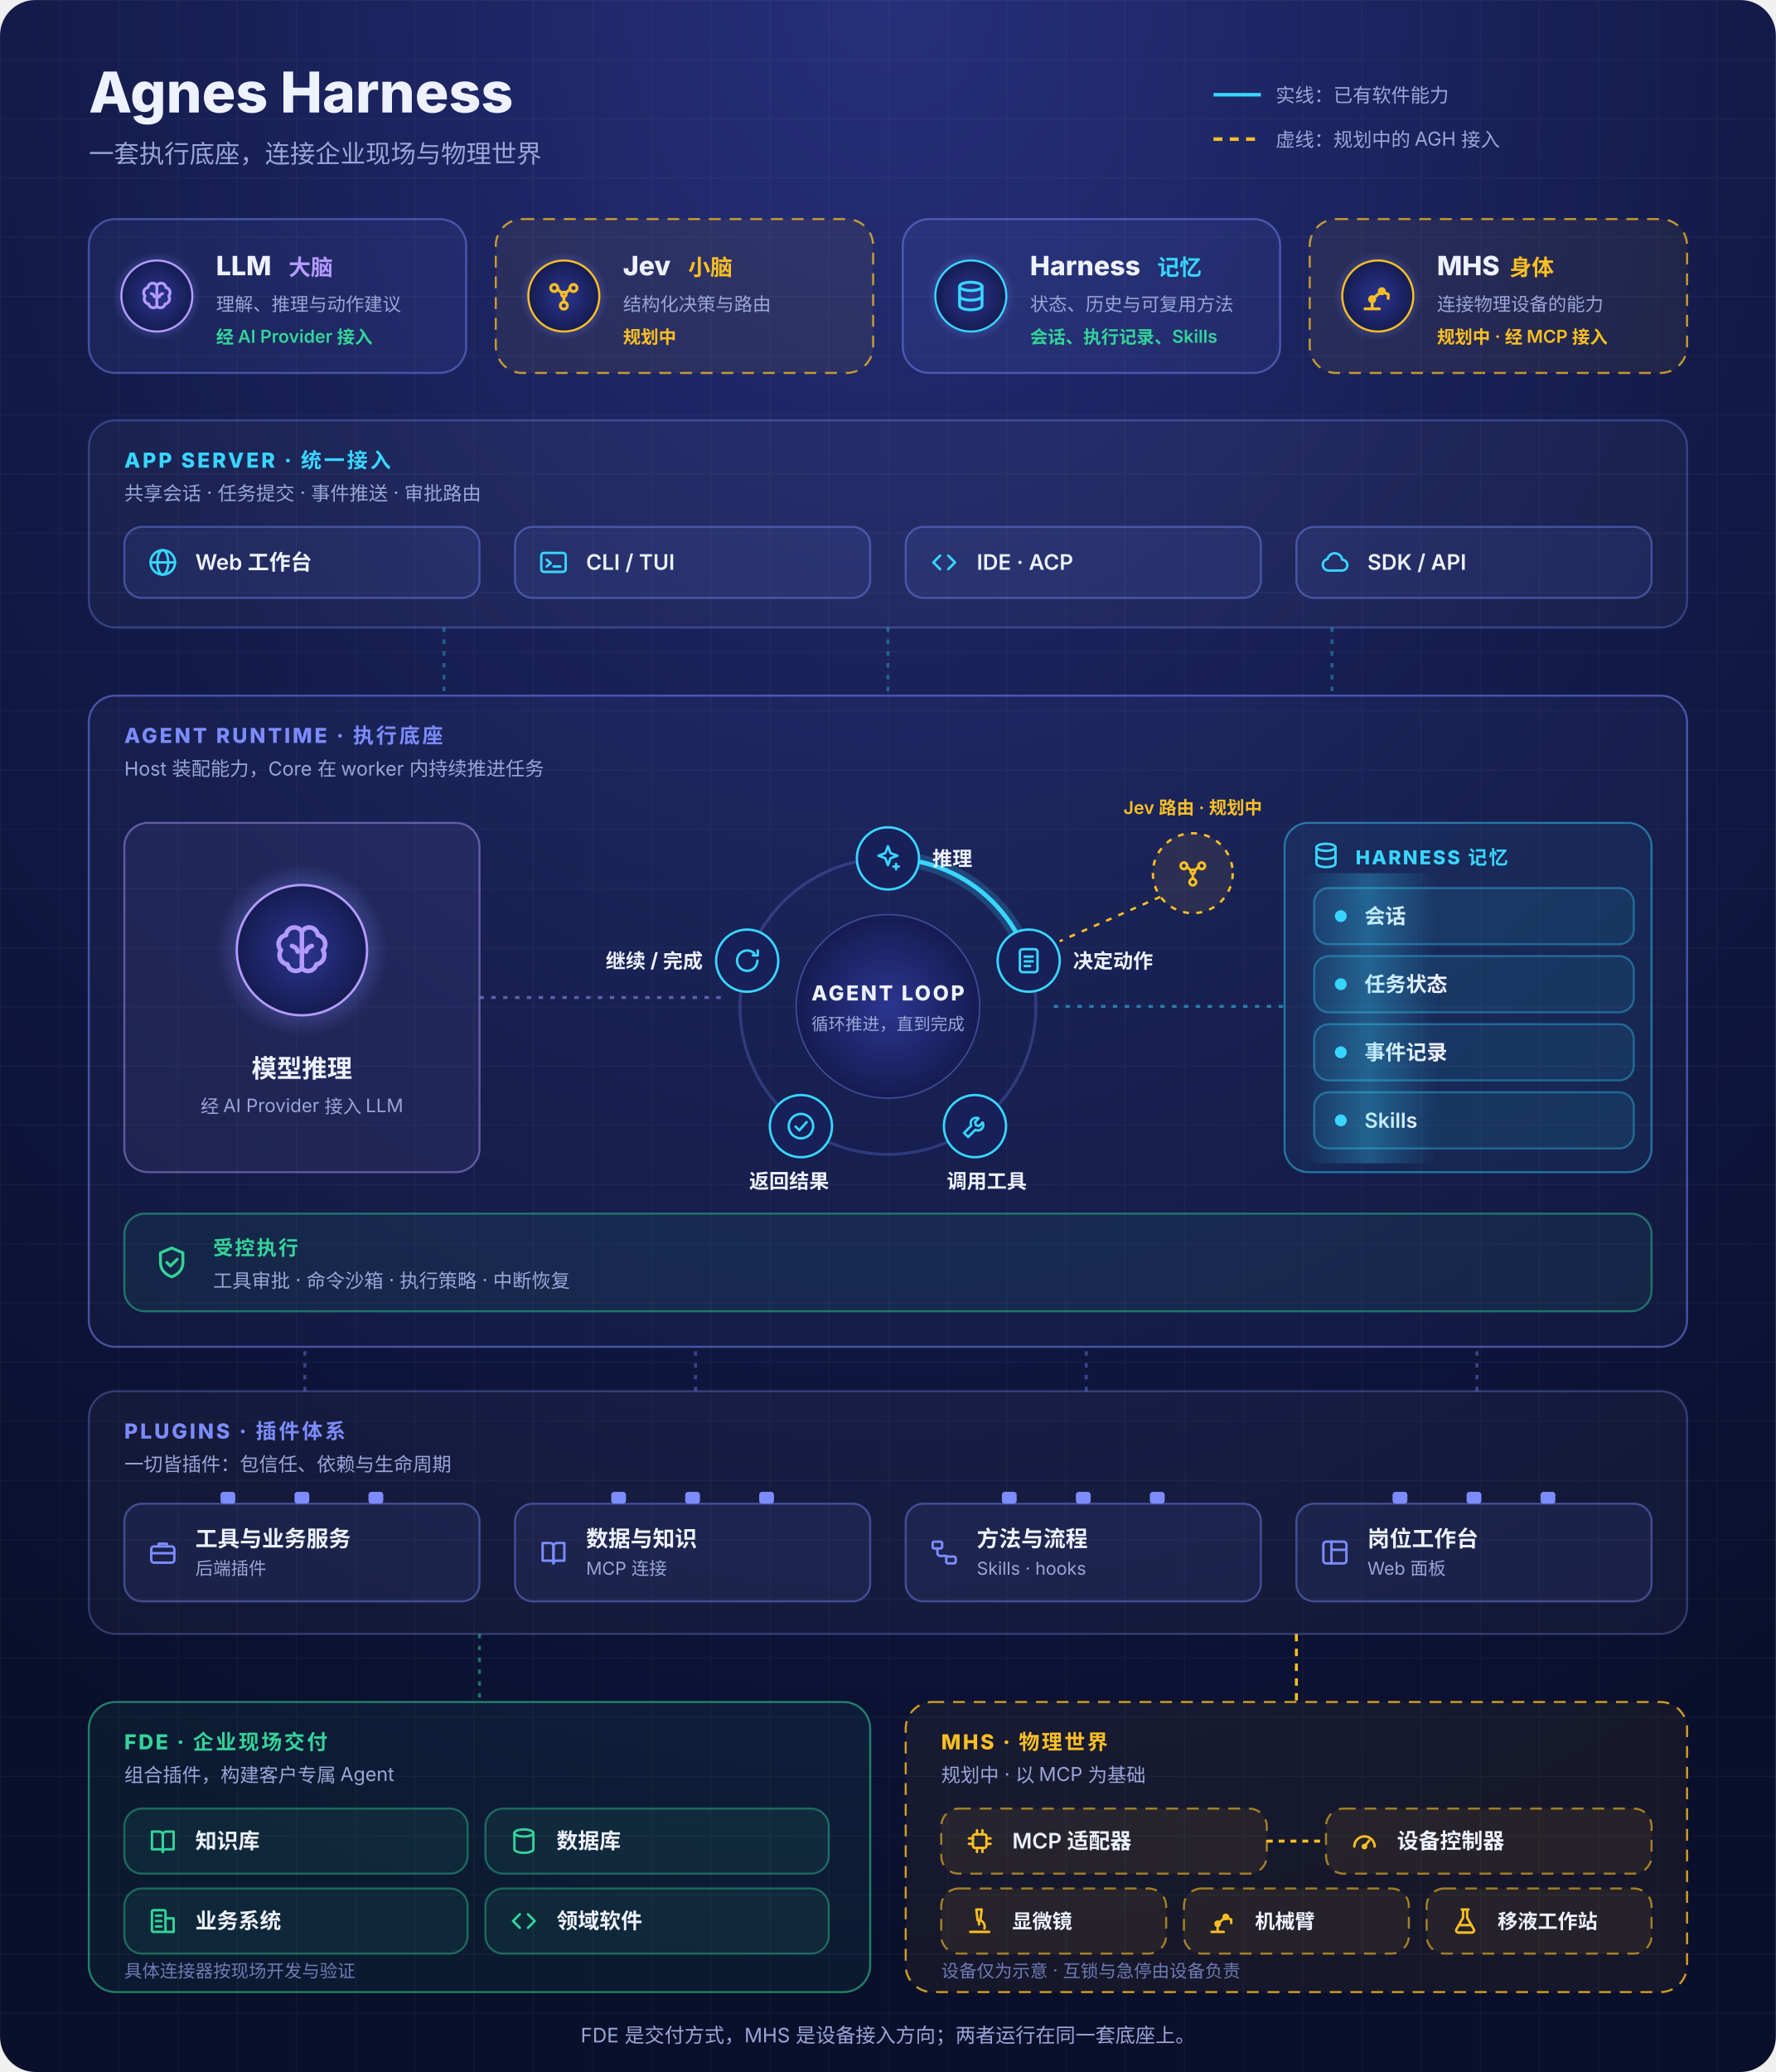
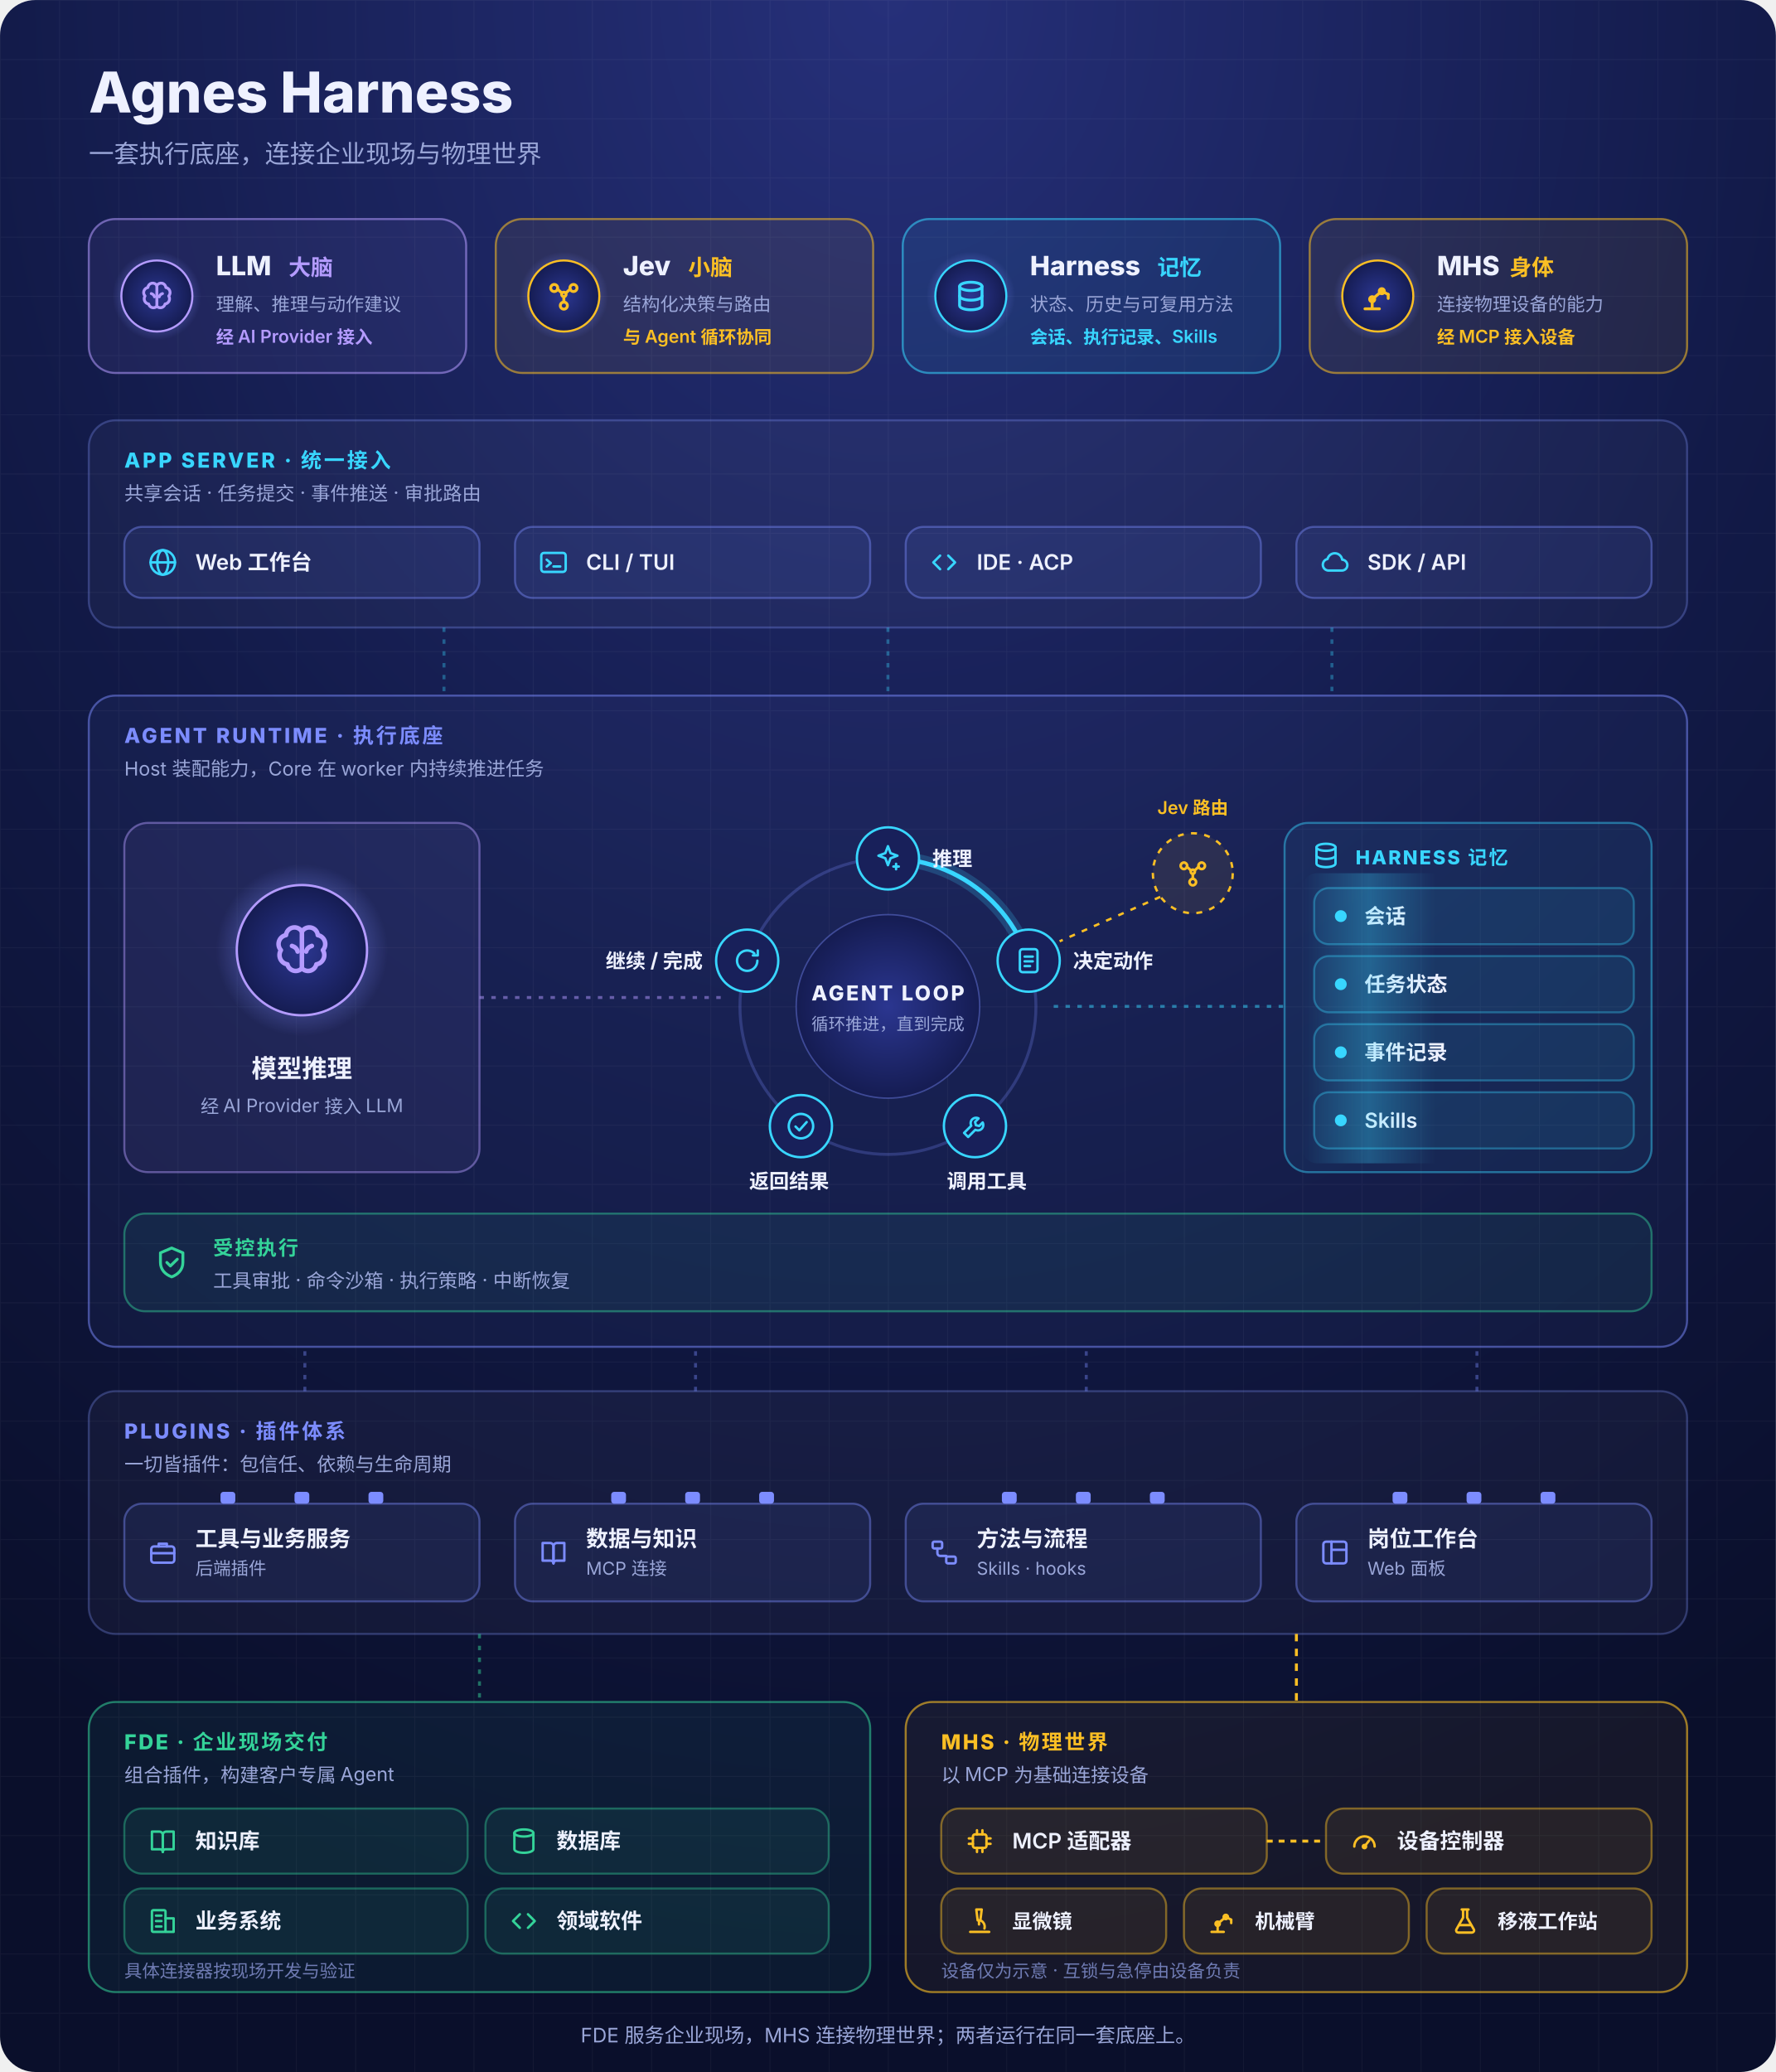
<svg xmlns="http://www.w3.org/2000/svg" width="1200" height="1400" viewBox="0 0 1200 1400" role="img" aria-labelledby="title description" xml:lang="zh-CN">
  <defs>
    <radialGradient id="bg" cx="50%" cy="0%" r="95%">
      <stop offset="0" stop-color="#26307a" />
      <stop offset=".55" stop-color="#121a48" />
      <stop offset="1" stop-color="#0a0f2b" />
    </radialGradient>
    <radialGradient id="halo">
      <stop offset="0" stop-color="#7c8cff" stop-opacity=".9" />
      <stop offset="1" stop-color="#7c8cff" stop-opacity="0" />
    </radialGradient>
    <radialGradient id="core">
      <stop offset="0" stop-color="#2b3690" />
      <stop offset="1" stop-color="#151c52" />
    </radialGradient>
    <linearGradient id="sweepGrad" x1="0" x2="1">
      <stop offset="0" stop-color="#38d6ff" stop-opacity="0" />
      <stop offset=".5" stop-color="#38d6ff" stop-opacity=".28" />
      <stop offset="1" stop-color="#38d6ff" stop-opacity="0" />
    </linearGradient>
    <pattern id="grid" width="40" height="40" patternUnits="userSpaceOnUse">
      <path d="M40 0H0V40" fill="none" stroke="rgba(255,255,255,0.045)" stroke-width="1" />
    </pattern>
    <clipPath id="memclip">
      <rect x="880" y="590" width="232" height="196" rx="10" />
    </clipPath>
    <style>.beat{opacity:0;animation:beat 12s ease-in-out infinite}@keyframes beat{0%,100%{opacity:0}4%{opacity:1}13%{opacity:0}}.pulse{animation:pulse 2.6s ease-in-out infinite}@keyframes pulse{0%,100%{opacity:.35}50%{opacity:.9}}.march{animation:march 1.4s linear infinite}@keyframes march{to{stroke-dashoffset:-28}}.spin{transform-box:fill-box;transform-origin:center;animation:spin 9s linear infinite}@keyframes spin{to{transform:rotate(360deg)}}.comet{animation:comet 6s linear infinite}@keyframes comet{to{stroke-dashoffset:-628.3}}.sweep{animation:sweep 3.6s ease-in-out infinite}@keyframes sweep{0%{transform:translateX(-90px)}60%,100%{transform:translateX(330px)}}.pin{animation:pin 12s ease-in-out infinite}@keyframes pin{0%,46%,62%,100%{opacity:.35}50%{opacity:1}}@media (prefers-reduced-motion:reduce){*{animation:none!important}.motion{display:none}}</style>
  </defs>
  <rect width="1200" height="1400" rx="24" fill="url(#bg)" />
  <rect width="1200" height="1400" rx="24" fill="url(#grid)" />
  <g font-family="Inter, -apple-system, Segoe UI, PingFang SC, Microsoft YaHei, Arial, sans-serif">
    <text x="60" y="76" font-size="38" font-weight="800" fill="#eef1ff">Agnes Harness</text>
    <text x="60" y="110" font-size="17" font-weight="400" fill="#9aa6d8">一套执行底座，连接企业现场与物理世界</text>
-     <path d="M 820 64 H 852" stroke="#38d6ff" stroke-width="2.4" />
-     <text x="862" y="69" font-size="13" font-weight="400" fill="#9aa6d8">实线：已有软件能力</text>
-     <path d="M 820 94 H 852" stroke="#fbbf24" stroke-width="2.4" stroke-dasharray="6 5" class="march" />
-     <text x="862" y="99" font-size="13" font-weight="400" fill="#9aa6d8">虚线：规划中的 AGH 接入</text>
-     <rect x="60" y="148" width="255" height="104" rx="18" fill="rgba(124,140,255,0.08)" stroke="rgba(124,140,255,0.45)" stroke-width="1.4" />
+     <rect x="60" y="148" width="255" height="104" rx="18" fill="rgba(180,155,255,0.07)" stroke="rgba(180,155,255,0.55)" stroke-width="1.4" />
    <circle cx="106" cy="200" r="30" fill="url(#halo)" class="pulse" style="animation-delay:0s" />
    <circle cx="106" cy="200" r="24" fill="url(#core)" stroke="#b49bff" stroke-width="1.4" />
    <g transform="translate(93 187) scale(1.083333)" fill="none" stroke="#b49bff" stroke-width="1.8" stroke-linecap="round" stroke-linejoin="round">
      <path d="M12 5.5a3 3 0 0 0-5.6 1.2A3.2 3.2 0 0 0 4.6 12a3.3 3.3 0 0 0 2.3 5 3 3 0 0 0 5.1 1.4z" />
      <path d="M12 5.5a3 3 0 0 1 5.6 1.2 3.2 3.2 0 0 1 1.8 5.3 3.3 3.3 0 0 1-2.3 5A3 3 0 0 1 12 18.4" />
      <path d="M8.5 10.5c1 .3 1.8 1 2 2M15.5 10.5c-1 .3-1.8 1-2 2" />
    </g>
    <text x="146" y="186" font-size="18" font-weight="800" fill="#eef1ff">LLM</text>
    <text x="195" y="186" font-size="15" font-weight="600" fill="#b49bff">大脑</text>
    <text x="146" y="210" font-size="12.5" font-weight="400" fill="#9aa6d8">理解、推理与动作建议</text>
-     <text x="146" y="232" font-size="12" font-weight="600" fill="#34d399">经 AI Provider 接入</text>
-     <rect x="335" y="148" width="255" height="104" rx="18" fill="rgba(251,191,36,0.06)" stroke="rgba(251,191,36,0.75)" stroke-width="1.4" stroke-dasharray="8 6" class="march" />
+     <text x="146" y="232" font-size="12" font-weight="600" fill="#b49bff">经 AI Provider 接入</text>
+     <rect x="335" y="148" width="255" height="104" rx="18" fill="rgba(251,191,36,0.07)" stroke="rgba(251,191,36,0.55)" stroke-width="1.4" />
    <circle cx="381" cy="200" r="30" fill="url(#halo)" class="pulse" style="animation-delay:0.6s" />
    <circle cx="381" cy="200" r="24" fill="url(#core)" stroke="#fbbf24" stroke-width="1.4" />
    <g transform="translate(368 187) scale(1.083333)" fill="none" stroke="#fbbf24" stroke-width="1.8" stroke-linecap="round" stroke-linejoin="round">
      <circle cx="6" cy="7" r="2.2" />
      <circle cx="18" cy="7" r="2.2" />
      <circle cx="12" cy="18" r="2.2" />
      <circle cx="12" cy="11" r="1.4" />
      <path d="M8 7.6l2.8 2.6M16 7.6l-2.8 2.6M12 12.4v3.4" />
    </g>
    <text x="421" y="186" font-size="18" font-weight="800" fill="#eef1ff">Jev</text>
    <text x="465" y="186" font-size="15" font-weight="600" fill="#fbbf24">小脑</text>
    <text x="421" y="210" font-size="12.5" font-weight="400" fill="#9aa6d8">结构化决策与路由</text>
-     <text x="421" y="232" font-size="12" font-weight="600" fill="#fbbf24">规划中</text>
-     <rect x="610" y="148" width="255" height="104" rx="18" fill="rgba(124,140,255,0.08)" stroke="rgba(124,140,255,0.45)" stroke-width="1.4" />
+     <text x="421" y="232" font-size="12" font-weight="600" fill="#fbbf24">与 Agent 循环协同</text>
+     <rect x="610" y="148" width="255" height="104" rx="18" fill="rgba(56,214,255,0.07)" stroke="rgba(56,214,255,0.55)" stroke-width="1.4" />
    <circle cx="656" cy="200" r="30" fill="url(#halo)" class="pulse" style="animation-delay:1.2s" />
    <circle cx="656" cy="200" r="24" fill="url(#core)" stroke="#38d6ff" stroke-width="1.4" />
    <g transform="translate(643 187) scale(1.083333)" fill="none" stroke="#38d6ff" stroke-width="1.8" stroke-linecap="round" stroke-linejoin="round">
      <ellipse cx="12" cy="6" rx="7" ry="2.6" />
      <path d="M5 6v12c0 1.4 3.1 2.6 7 2.6s7-1.2 7-2.6V6" />
      <path d="M5 12c0 1.4 3.1 2.6 7 2.6s7-1.2 7-2.6" />
    </g>
    <text x="696" y="186" font-size="18" font-weight="800" fill="#eef1ff">Harness</text>
    <text x="782" y="186" font-size="15" font-weight="600" fill="#38d6ff">记忆</text>
    <text x="696" y="210" font-size="12.5" font-weight="400" fill="#9aa6d8">状态、历史与可复用方法</text>
-     <text x="696" y="232" font-size="12" font-weight="600" fill="#34d399">会话、执行记录、Skills</text>
-     <rect x="885" y="148" width="255" height="104" rx="18" fill="rgba(251,191,36,0.06)" stroke="rgba(251,191,36,0.75)" stroke-width="1.4" stroke-dasharray="8 6" class="march" />
+     <text x="696" y="232" font-size="12" font-weight="600" fill="#38d6ff">会话、执行记录、Skills</text>
+     <rect x="885" y="148" width="255" height="104" rx="18" fill="rgba(251,191,36,0.07)" stroke="rgba(251,191,36,0.55)" stroke-width="1.4" />
    <circle cx="931" cy="200" r="30" fill="url(#halo)" class="pulse" style="animation-delay:1.8s" />
    <circle cx="931" cy="200" r="24" fill="url(#core)" stroke="#fbbf24" stroke-width="1.4" />
    <g transform="translate(918 187) scale(1.083333)" fill="none" stroke="#fbbf24" stroke-width="1.8" stroke-linecap="round" stroke-linejoin="round">
      <path d="M4 20h9M8.5 20v-6l6-5 4 2" />
      <circle cx="8.5" cy="14" r="1.6" />
      <circle cx="14.5" cy="9" r="1.6" />
      <path d="M18.5 11v2.5" />
    </g>
    <text x="971" y="186" font-size="18" font-weight="800" fill="#eef1ff">MHS</text>
    <text x="1020" y="186" font-size="15" font-weight="600" fill="#fbbf24">身体</text>
    <text x="971" y="210" font-size="12.5" font-weight="400" fill="#9aa6d8">连接物理设备的能力</text>
-     <text x="971" y="232" font-size="12" font-weight="600" fill="#fbbf24">规划中 · 经 MCP 接入</text>
+     <text x="971" y="232" font-size="12" font-weight="600" fill="#fbbf24">经 MCP 接入设备</text>
    <rect x="60" y="284" width="1080" height="140" rx="18" fill="rgba(255,255,255,0.035)" stroke="rgba(132,150,255,0.30)" stroke-width="1.4" />
    <text x="84" y="316" font-size="14" font-weight="800" fill="#38d6ff" letter-spacing="1.6">APP SERVER · 统一接入</text>
    <text x="84" y="338" font-size="13" font-weight="400" fill="#9aa6d8">共享会话 · 任务提交 · 事件推送 · 审批路由</text>
    <rect x="84" y="356" width="240" height="48" rx="12" fill="rgba(124,140,255,0.08)" stroke="rgba(124,140,255,0.42)" stroke-width="1.4" />
    <g transform="translate(99 369) scale(0.9166667)" fill="none" stroke="#38d6ff" stroke-width="1.8" stroke-linecap="round" stroke-linejoin="round">
      <circle cx="12" cy="12" r="9" />
      <ellipse cx="12" cy="12" rx="4" ry="9" />
      <path d="M3 12h18" />
    </g>
    <text x="132" y="385" font-size="14.5" font-weight="600" fill="#eef1ff">Web 工作台</text>
    <rect x="348" y="356" width="240" height="48" rx="12" fill="rgba(124,140,255,0.08)" stroke="rgba(124,140,255,0.42)" stroke-width="1.4" />
    <g transform="translate(363 369) scale(0.9166667)" fill="none" stroke="#38d6ff" stroke-width="1.8" stroke-linecap="round" stroke-linejoin="round">
      <rect x="3" y="5" width="18" height="14" rx="2" />
      <path d="M7 10l3 2.5L7 15M12 15h5" />
    </g>
    <text x="396" y="385" font-size="14.5" font-weight="600" fill="#eef1ff">CLI / TUI</text>
    <rect x="612" y="356" width="240" height="48" rx="12" fill="rgba(124,140,255,0.08)" stroke="rgba(124,140,255,0.42)" stroke-width="1.4" />
    <g transform="translate(627 369) scale(0.9166667)" fill="none" stroke="#38d6ff" stroke-width="1.8" stroke-linecap="round" stroke-linejoin="round">
      <path d="M9 7l-5 5 5 5M15 7l5 5-5 5" />
    </g>
    <text x="660" y="385" font-size="14.5" font-weight="600" fill="#eef1ff">IDE · ACP</text>
    <rect x="876" y="356" width="240" height="48" rx="12" fill="rgba(124,140,255,0.08)" stroke="rgba(124,140,255,0.42)" stroke-width="1.4" />
    <g transform="translate(891 369) scale(0.9166667)" fill="none" stroke="#38d6ff" stroke-width="1.8" stroke-linecap="round" stroke-linejoin="round">
      <path d="M7 18h10a4 4 0 0 0 .4-8A5.5 5.5 0 0 0 6.6 9.5 4.3 4.3 0 0 0 7 18z" />
    </g>
    <text x="924" y="385" font-size="14.5" font-weight="600" fill="#eef1ff">SDK / API</text>
    <g class="beat" style="animation-delay:0s" fill="none" stroke="#38d6ff">
      <rect x="84" y="356" width="1032" height="48" rx="12" stroke-width="9" stroke-opacity=".22" />
      <rect x="84" y="356" width="1032" height="48" rx="12" stroke-width="2.4" />
    </g>
    <path d="M 300 424 V 470" stroke="rgba(56,214,255,0.35)" stroke-width="2" stroke-dasharray="3 5" />
    <g class="motion" fill="#38d6ff" opacity="0">
      <circle r="9.36" opacity=".22" />
      <circle r="3.6" />
      <animateMotion path="M 300 424 V 470" dur="1.6s" begin="0.4s" repeatCount="indefinite" />
      <animate attributeName="opacity" values="0;1;1;0" keyTimes="0;.12;.85;1" dur="1.6s" begin="0.4s" repeatCount="indefinite" />
    </g>
    <path d="M 600 424 V 470" stroke="rgba(56,214,255,0.35)" stroke-width="2" stroke-dasharray="3 5" />
    <g class="motion" fill="#38d6ff" opacity="0">
      <circle r="9.36" opacity=".22" />
      <circle r="3.6" />
      <animateMotion path="M 600 424 V 470" dur="1.6s" begin="0.8s" repeatCount="indefinite" />
      <animate attributeName="opacity" values="0;1;1;0" keyTimes="0;.12;.85;1" dur="1.6s" begin="0.8s" repeatCount="indefinite" />
    </g>
    <path d="M 900 424 V 470" stroke="rgba(56,214,255,0.35)" stroke-width="2" stroke-dasharray="3 5" />
    <g class="motion" fill="#38d6ff" opacity="0">
      <circle r="9.36" opacity=".22" />
      <circle r="3.6" />
      <animateMotion path="M 900 424 V 470" dur="1.6s" begin="1.2s" repeatCount="indefinite" />
      <animate attributeName="opacity" values="0;1;1;0" keyTimes="0;.12;.85;1" dur="1.6s" begin="1.2s" repeatCount="indefinite" />
    </g>
    <rect x="60" y="470" width="1080" height="440" rx="18" fill="rgba(124,140,255,0.05)" stroke="rgba(124,140,255,0.5)" stroke-width="1.4" />
    <text x="84" y="502" font-size="14" font-weight="800" fill="#7c8cff" letter-spacing="1.6">AGENT RUNTIME · 执行底座</text>
    <text x="84" y="524" font-size="13" font-weight="400" fill="#9aa6d8">Host 装配能力，Core 在 worker 内持续推进任务</text>
    <rect x="84" y="556" width="240" height="236" rx="16" fill="rgba(180,155,255,0.07)" stroke="rgba(180,155,255,0.45)" stroke-width="1.4" />
    <circle cx="204" cy="642" r="58" fill="url(#halo)" class="pulse" />
    <circle cx="204" cy="642" r="44" fill="url(#core)" stroke="#b49bff" stroke-width="1.6" />
    <g transform="translate(181 619) scale(1.916667)" fill="none" stroke="#b49bff" stroke-width="1.6" stroke-linecap="round" stroke-linejoin="round">
      <path d="M12 5.5a3 3 0 0 0-5.6 1.2A3.2 3.2 0 0 0 4.6 12a3.3 3.3 0 0 0 2.3 5 3 3 0 0 0 5.1 1.4z" />
      <path d="M12 5.5a3 3 0 0 1 5.6 1.2 3.2 3.2 0 0 1 1.8 5.3 3.3 3.3 0 0 1-2.3 5A3 3 0 0 1 12 18.4" />
      <path d="M8.5 10.5c1 .3 1.8 1 2 2M15.5 10.5c-1 .3-1.8 1-2 2" />
    </g>
    <text x="204" y="728" font-size="17" font-weight="700" fill="#eef1ff" text-anchor="middle">模型推理</text>
    <text x="204" y="752" font-size="12.5" font-weight="400" fill="#9aa6d8" text-anchor="middle">经 AI Provider 接入 LLM</text>
    <path d="M 324 674 H 488" stroke="rgba(180,155,255,0.5)" stroke-width="2" stroke-dasharray="3 5" />
    <circle cx="600" cy="680" r="100" fill="none" stroke="rgba(124,140,255,0.25)" stroke-width="2" />
    <g fill="none" stroke="#38d6ff" stroke-linecap="round" stroke-dasharray="110 518.3" transform="rotate(-90 600 680)">
      <circle cx="600" cy="680" r="100" stroke-width="10" stroke-opacity=".2" class="comet" />
      <circle cx="600" cy="680" r="100" stroke-width="3" class="comet" />
    </g>
    <circle cx="600" cy="680" r="62" fill="url(#core)" stroke="rgba(124,140,255,0.4)" />
    <text x="600" y="676" font-size="14" font-weight="800" fill="#eef1ff" text-anchor="middle" letter-spacing="1.4">AGENT LOOP</text>
    <text x="600" y="696" font-size="11.5" font-weight="400" fill="#9aa6d8" text-anchor="middle">循环推进，直到完成</text>
    <circle cx="600.0" cy="580.0" r="21" fill="#18205a" stroke="#38d6ff" stroke-width="1.6" />
    <g transform="translate(589 569) scale(0.9166667)" fill="none" stroke="#38d6ff" stroke-width="1.8" stroke-linecap="round" stroke-linejoin="round">
      <path d="M12 3l1.9 5.1L19 10l-5.1 1.9L12 17l-1.9-5.1L5 10l5.1-1.9z" />
      <path d="M18 16v4M16 18h4" />
    </g>
    <text x="630.0" y="585.0" font-size="13.5" font-weight="650" fill="#eef1ff" text-anchor="start">推理</text>
    <circle cx="695.1" cy="649.1" r="21" fill="#18205a" stroke="#38d6ff" stroke-width="1.6" />
    <g transform="translate(684.1057 638.0983) scale(0.9166667)" fill="none" stroke="#38d6ff" stroke-width="1.8" stroke-linecap="round" stroke-linejoin="round">
      <rect x="5.5" y="3.5" width="13" height="17" rx="2" />
      <path d="M9 9h6M9 12.5h6M9 16h4" />
    </g>
    <text x="725.1" y="654.1" font-size="13.5" font-weight="650" fill="#eef1ff" text-anchor="start">决定动作</text>
    <circle cx="658.8" cy="760.9" r="21" fill="#18205a" stroke="#38d6ff" stroke-width="1.6" />
    <g transform="translate(647.7785 749.9017) scale(0.9166667)" fill="none" stroke="#38d6ff" stroke-width="1.8" stroke-linecap="round" stroke-linejoin="round">
      <path d="M14.7 6.3a4 4 0 0 0-5.4 5.4L4 17l3 3 5.3-5.3a4 4 0 0 0 5.4-5.4l-2.6 2.6-2.4-.6-.6-2.4z" />
    </g>
    <text x="666.8" y="802.9" font-size="13.5" font-weight="650" fill="#eef1ff" text-anchor="middle">调用工具</text>
    <circle cx="541.2" cy="760.9" r="21" fill="#18205a" stroke="#38d6ff" stroke-width="1.6" />
    <g transform="translate(530.2215 749.9017) scale(0.9166667)" fill="none" stroke="#38d6ff" stroke-width="1.8" stroke-linecap="round" stroke-linejoin="round">
      <circle cx="12" cy="12" r="9" />
      <path d="M8 12.3l2.8 2.8L16.2 9" />
    </g>
    <text x="533.2" y="802.9" font-size="13.5" font-weight="650" fill="#eef1ff" text-anchor="middle">返回结果</text>
    <circle cx="504.9" cy="649.1" r="21" fill="#18205a" stroke="#38d6ff" stroke-width="1.6" />
    <g transform="translate(493.8943 638.0983) scale(0.9166667)" fill="none" stroke="#38d6ff" stroke-width="1.8" stroke-linecap="round" stroke-linejoin="round">
      <path d="M19.5 12a7.5 7.5 0 1 1-2.2-5.3" />
      <path d="M19.8 4.5v3.6h-3.6" />
    </g>
    <text x="474.9" y="654.1" font-size="13.5" font-weight="650" fill="#eef1ff" text-anchor="end">继续 / 完成</text>
    <g class="motion" fill="#ffffff" opacity="0">
      <circle r="11.7" opacity=".22" />
      <circle r="4.5" />
      <animateMotion path="M 600 580 A 100 100 0 0 1 600 780 A 100 100 0 0 1 600 580" dur="6s" begin="0s" repeatCount="indefinite" />
      <animate attributeName="opacity" values="0;1;1;0" keyTimes="0;.12;.85;1" dur="6s" begin="0s" repeatCount="indefinite" />
    </g>
    <circle cx="806" cy="590" r="27" fill="rgba(251,191,36,0.08)" stroke="#fbbf24" stroke-width="1.6" stroke-dasharray="4 5" class="spin" />
    <g transform="translate(794 578) scale(1)" fill="none" stroke="#fbbf24" stroke-width="1.8" stroke-linecap="round" stroke-linejoin="round">
      <circle cx="6" cy="7" r="2.2" />
      <circle cx="18" cy="7" r="2.2" />
      <circle cx="12" cy="18" r="2.2" />
      <circle cx="12" cy="11" r="1.4" />
      <path d="M8 7.6l2.8 2.6M16 7.6l-2.8 2.6M12 12.4v3.4" />
    </g>
-     <text x="806" y="550" font-size="12" font-weight="600" fill="#fbbf24" text-anchor="middle">Jev 路由 · 规划中</text>
+     <text x="806" y="550" font-size="12" font-weight="600" fill="#fbbf24" text-anchor="middle">Jev 路由</text>
    <path d="M 784 606 L 716 636" stroke="#fbbf24" stroke-width="1.6" stroke-dasharray="4 5" class="march" fill="none" />
    <rect x="868" y="556" width="248" height="236" rx="16" fill="rgba(56,214,255,0.06)" stroke="rgba(56,214,255,0.45)" stroke-width="1.4" />
    <g transform="translate(885 567) scale(0.9166667)" fill="none" stroke="#38d6ff" stroke-width="1.8" stroke-linecap="round" stroke-linejoin="round">
      <ellipse cx="12" cy="6" rx="7" ry="2.6" />
      <path d="M5 6v12c0 1.4 3.1 2.6 7 2.6s7-1.2 7-2.6V6" />
      <path d="M5 12c0 1.4 3.1 2.6 7 2.6s7-1.2 7-2.6" />
    </g>
    <text x="916" y="584" font-size="13" font-weight="800" fill="#38d6ff" letter-spacing="1.2">HARNESS 记忆</text>
    <rect x="888" y="600" width="216" height="38" rx="10" fill="rgba(56,214,255,0.08)" stroke="rgba(56,214,255,0.35)" stroke-width="1.4" />
    <circle cx="906" cy="619" r="4" fill="#38d6ff" class="pulse" style="animation-delay:0s" />
    <text x="922" y="624" font-size="14" font-weight="600" fill="#eef1ff">会话</text>
    <rect x="888" y="646" width="216" height="38" rx="10" fill="rgba(56,214,255,0.08)" stroke="rgba(56,214,255,0.35)" stroke-width="1.4" />
    <circle cx="906" cy="665" r="4" fill="#38d6ff" class="pulse" style="animation-delay:0.4s" />
    <text x="922" y="670" font-size="14" font-weight="600" fill="#eef1ff">任务状态</text>
    <rect x="888" y="692" width="216" height="38" rx="10" fill="rgba(56,214,255,0.08)" stroke="rgba(56,214,255,0.35)" stroke-width="1.4" />
    <circle cx="906" cy="711" r="4" fill="#38d6ff" class="pulse" style="animation-delay:0.8s" />
    <text x="922" y="716" font-size="14" font-weight="600" fill="#eef1ff">事件记录</text>
    <rect x="888" y="738" width="216" height="38" rx="10" fill="rgba(56,214,255,0.08)" stroke="rgba(56,214,255,0.35)" stroke-width="1.4" />
    <circle cx="906" cy="757" r="4" fill="#38d6ff" class="pulse" style="animation-delay:1.2s" />
    <text x="922" y="762" font-size="14" font-weight="600" fill="#eef1ff">Skills</text>
    <g clip-path="url(#memclip)">
      <rect class="sweep" x="880" y="590" width="90" height="196" fill="url(#sweepGrad)" />
    </g>
    <path d="M 712 680 H 868" stroke="rgba(56,214,255,0.5)" stroke-width="2" stroke-dasharray="3 5" />
    <rect x="84" y="820" width="1032" height="66" rx="14" fill="rgba(52,211,153,0.07)" stroke="rgba(52,211,153,0.45)" stroke-width="1.4" />
    <g transform="translate(103 840) scale(1.083333)" fill="none" stroke="#34d399" stroke-width="1.8" stroke-linecap="round" stroke-linejoin="round">
      <path d="M12 3l7 3v6c0 4.5-3 7.5-7 9-4-1.5-7-4.5-7-9V6z" />
      <path d="M9 12l2.2 2.2L15.5 10" />
    </g>
    <text x="144" y="848" font-size="13.5" font-weight="800" fill="#34d399" letter-spacing="1.2">受控执行</text>
    <text x="144" y="870" font-size="13" font-weight="400" fill="#9aa6d8">工具审批 · 命令沙箱 · 执行策略 · 中断恢复</text>
    <g class="beat" style="animation-delay:2.4s" fill="none" stroke="#b49bff">
      <rect x="84" y="556" width="240" height="236" rx="16" stroke-width="9" stroke-opacity=".22" />
      <rect x="84" y="556" width="240" height="236" rx="16" stroke-width="2.4" />
    </g>
    <g class="beat" style="animation-delay:3.4s" fill="none" stroke="#38d6ff">
      <rect x="868" y="556" width="248" height="236" rx="16" stroke-width="9" stroke-opacity=".22" />
      <rect x="868" y="556" width="248" height="236" rx="16" stroke-width="2.4" />
    </g>
    <g class="beat" style="animation-delay:4.4s" fill="none" stroke="#34d399">
      <rect x="84" y="820" width="1032" height="66" rx="14" stroke-width="9" stroke-opacity=".22" />
      <rect x="84" y="820" width="1032" height="66" rx="14" stroke-width="2.4" />
    </g>
    <path d="M 206 940 V 910" stroke="rgba(124,140,255,0.4)" stroke-width="2" stroke-dasharray="3 5" />
    <g class="motion" fill="#7c8cff" opacity="0">
      <circle r="8.84" opacity=".22" />
      <circle r="3.4" />
      <animateMotion path="M 206 960 V 910" dur="1.4s" begin="6s" repeatCount="indefinite" />
      <animate attributeName="opacity" values="0;1;1;0" keyTimes="0;.12;.85;1" dur="1.4s" begin="6s" repeatCount="indefinite" />
    </g>
    <path d="M 470 940 V 910" stroke="rgba(124,140,255,0.4)" stroke-width="2" stroke-dasharray="3 5" />
    <g class="motion" fill="#7c8cff" opacity="0">
      <circle r="8.84" opacity=".22" />
      <circle r="3.4" />
      <animateMotion path="M 470 960 V 910" dur="1.4s" begin="6.3s" repeatCount="indefinite" />
      <animate attributeName="opacity" values="0;1;1;0" keyTimes="0;.12;.85;1" dur="1.4s" begin="6.3s" repeatCount="indefinite" />
    </g>
    <path d="M 734 940 V 910" stroke="rgba(124,140,255,0.4)" stroke-width="2" stroke-dasharray="3 5" />
    <g class="motion" fill="#7c8cff" opacity="0">
      <circle r="8.84" opacity=".22" />
      <circle r="3.4" />
      <animateMotion path="M 734 960 V 910" dur="1.4s" begin="6.6s" repeatCount="indefinite" />
      <animate attributeName="opacity" values="0;1;1;0" keyTimes="0;.12;.85;1" dur="1.4s" begin="6.6s" repeatCount="indefinite" />
    </g>
    <path d="M 998 940 V 910" stroke="rgba(124,140,255,0.4)" stroke-width="2" stroke-dasharray="3 5" />
    <g class="motion" fill="#7c8cff" opacity="0">
      <circle r="8.84" opacity=".22" />
      <circle r="3.4" />
      <animateMotion path="M 998 960 V 910" dur="1.4s" begin="6.9s" repeatCount="indefinite" />
      <animate attributeName="opacity" values="0;1;1;0" keyTimes="0;.12;.85;1" dur="1.4s" begin="6.9s" repeatCount="indefinite" />
    </g>
    <rect x="60" y="940" width="1080" height="164" rx="18" fill="rgba(255,255,255,0.035)" stroke="rgba(132,150,255,0.30)" stroke-width="1.4" />
    <text x="84" y="972" font-size="14" font-weight="800" fill="#7c8cff" letter-spacing="1.6">PLUGINS · 插件体系</text>
    <text x="84" y="994" font-size="13" font-weight="400" fill="#9aa6d8">一切皆插件：包信任、依赖与生命周期</text>
    <rect x="149" y="1008" width="10" height="8" rx="2" fill="#7c8cff" class="pin" style="animation-delay:0s" />
    <rect x="199" y="1008" width="10" height="8" rx="2" fill="#7c8cff" class="pin" style="animation-delay:0s" />
    <rect x="249" y="1008" width="10" height="8" rx="2" fill="#7c8cff" class="pin" style="animation-delay:0s" />
    <rect x="84" y="1016" width="240" height="66" rx="12" fill="rgba(124,140,255,0.08)" stroke="rgba(124,140,255,0.42)" stroke-width="1.4" />
    <g transform="translate(99 1038) scale(0.9166667)" fill="none" stroke="#7c8cff" stroke-width="1.8" stroke-linecap="round" stroke-linejoin="round">
      <rect x="3.5" y="7.5" width="17" height="12" rx="2" />
      <path d="M9 7.5V5.5h6v2M3.5 12.5h17" />
    </g>
    <text x="132" y="1045" font-size="15" font-weight="650" fill="#eef1ff">工具与业务服务</text>
    <text x="132" y="1064" font-size="12" font-weight="400" fill="#9aa6d8">后端插件</text>
    <rect x="413" y="1008" width="10" height="8" rx="2" fill="#7c8cff" class="pin" style="animation-delay:0.15s" />
    <rect x="463" y="1008" width="10" height="8" rx="2" fill="#7c8cff" class="pin" style="animation-delay:0.15s" />
    <rect x="513" y="1008" width="10" height="8" rx="2" fill="#7c8cff" class="pin" style="animation-delay:0.15s" />
    <rect x="348" y="1016" width="240" height="66" rx="12" fill="rgba(124,140,255,0.08)" stroke="rgba(124,140,255,0.42)" stroke-width="1.4" />
    <g transform="translate(363 1038) scale(0.9166667)" fill="none" stroke="#7c8cff" stroke-width="1.8" stroke-linecap="round" stroke-linejoin="round">
      <path d="M4 5h5.5A2.5 2.5 0 0 1 12 7.5V20a2 2 0 0 0-2-2H4z" />
      <path d="M20 5h-5.5A2.5 2.5 0 0 0 12 7.5V20a2 2 0 0 1 2-2h6z" />
    </g>
    <text x="396" y="1045" font-size="15" font-weight="650" fill="#eef1ff">数据与知识</text>
    <text x="396" y="1064" font-size="12" font-weight="400" fill="#9aa6d8">MCP 连接</text>
    <rect x="677" y="1008" width="10" height="8" rx="2" fill="#7c8cff" class="pin" style="animation-delay:0.3s" />
    <rect x="727" y="1008" width="10" height="8" rx="2" fill="#7c8cff" class="pin" style="animation-delay:0.3s" />
    <rect x="777" y="1008" width="10" height="8" rx="2" fill="#7c8cff" class="pin" style="animation-delay:0.3s" />
    <rect x="612" y="1016" width="240" height="66" rx="12" fill="rgba(124,140,255,0.08)" stroke="rgba(124,140,255,0.42)" stroke-width="1.4" />
    <g transform="translate(627 1038) scale(0.9166667)" fill="none" stroke="#7c8cff" stroke-width="1.8" stroke-linecap="round" stroke-linejoin="round">
      <rect x="3.5" y="4" width="7" height="5" rx="1.2" />
      <rect x="13.5" y="15" width="7" height="5" rx="1.2" />
      <path d="M7 9v3.5a2 2 0 0 0 2 2h4.5" />
    </g>
    <text x="660" y="1045" font-size="15" font-weight="650" fill="#eef1ff">方法与流程</text>
    <text x="660" y="1064" font-size="12" font-weight="400" fill="#9aa6d8">Skills · hooks</text>
    <rect x="941" y="1008" width="10" height="8" rx="2" fill="#7c8cff" class="pin" style="animation-delay:0.45s" />
    <rect x="991" y="1008" width="10" height="8" rx="2" fill="#7c8cff" class="pin" style="animation-delay:0.45s" />
    <rect x="1041" y="1008" width="10" height="8" rx="2" fill="#7c8cff" class="pin" style="animation-delay:0.45s" />
    <rect x="876" y="1016" width="240" height="66" rx="12" fill="rgba(124,140,255,0.08)" stroke="rgba(124,140,255,0.42)" stroke-width="1.4" />
    <g transform="translate(891 1038) scale(0.9166667)" fill="none" stroke="#7c8cff" stroke-width="1.8" stroke-linecap="round" stroke-linejoin="round">
      <rect x="3.5" y="4" width="17" height="16" rx="2" />
      <path d="M9.5 4v16M9.5 10h11" />
    </g>
    <text x="924" y="1045" font-size="15" font-weight="650" fill="#eef1ff">岗位工作台</text>
    <text x="924" y="1064" font-size="12" font-weight="400" fill="#9aa6d8">Web 面板</text>
    <g class="beat" style="animation-delay:6s" fill="none" stroke="#7c8cff">
      <rect x="84" y="1016" width="1032" height="66" rx="12" stroke-width="9" stroke-opacity=".22" />
      <rect x="84" y="1016" width="1032" height="66" rx="12" stroke-width="2.4" />
    </g>
    <path d="M 324 1104 V 1150" stroke="rgba(52,211,153,0.5)" stroke-width="2" stroke-dasharray="3 5" />
    <g class="motion" fill="#34d399" opacity="0">
      <circle r="9.36" opacity=".22" />
      <circle r="3.6" />
      <animateMotion path="M 324 1104 V 1150" dur="1.4s" begin="7.6s" repeatCount="indefinite" />
      <animate attributeName="opacity" values="0;1;1;0" keyTimes="0;.12;.85;1" dur="1.4s" begin="7.6s" repeatCount="indefinite" />
    </g>
    <path d="M 876 1104 V 1150" stroke="#fbbf24" stroke-width="2" stroke-dasharray="5 5" class="march" />
    <g class="motion" fill="#fbbf24" opacity="0">
      <circle r="9.36" opacity=".22" />
      <circle r="3.6" />
      <animateMotion path="M 876 1104 V 1150" dur="1.4s" begin="8.2s" repeatCount="indefinite" />
      <animate attributeName="opacity" values="0;1;1;0" keyTimes="0;.12;.85;1" dur="1.4s" begin="8.2s" repeatCount="indefinite" />
    </g>
    <rect x="60" y="1150" width="528" height="196" rx="18" fill="rgba(52,211,153,0.06)" stroke="rgba(52,211,153,0.55)" stroke-width="1.4" />
    <text x="84" y="1182" font-size="14" font-weight="800" fill="#34d399" letter-spacing="1.4">FDE · 企业现场交付</text>
    <text x="84" y="1204" font-size="13" font-weight="400" fill="#9aa6d8">组合插件，构建客户专属 Agent</text>
    <rect x="84" y="1222" width="232" height="44" rx="12" fill="rgba(52,211,153,0.08)" stroke="rgba(52,211,153,0.4)" stroke-width="1.4" />
    <g transform="translate(99 1233) scale(0.9166667)" fill="none" stroke="#34d399" stroke-width="1.8" stroke-linecap="round" stroke-linejoin="round">
      <path d="M4 5h5.5A2.5 2.5 0 0 1 12 7.5V20a2 2 0 0 0-2-2H4z" />
      <path d="M20 5h-5.5A2.5 2.5 0 0 0 12 7.5V20a2 2 0 0 1 2-2h6z" />
    </g>
    <text x="132" y="1249" font-size="14.5" font-weight="600" fill="#eef1ff">知识库</text>
    <rect x="328" y="1222" width="232" height="44" rx="12" fill="rgba(52,211,153,0.08)" stroke="rgba(52,211,153,0.4)" stroke-width="1.4" />
    <g transform="translate(343 1233) scale(0.9166667)" fill="none" stroke="#34d399" stroke-width="1.8" stroke-linecap="round" stroke-linejoin="round">
      <ellipse cx="12" cy="6" rx="7" ry="2.6" />
      <path d="M5 6v12c0 1.4 3.1 2.6 7 2.6s7-1.2 7-2.6V6" />
    </g>
    <text x="376" y="1249" font-size="14.5" font-weight="600" fill="#eef1ff">数据库</text>
    <rect x="84" y="1276" width="232" height="44" rx="12" fill="rgba(52,211,153,0.08)" stroke="rgba(52,211,153,0.4)" stroke-width="1.4" />
    <g transform="translate(99 1287) scale(0.9166667)" fill="none" stroke="#34d399" stroke-width="1.8" stroke-linecap="round" stroke-linejoin="round">
      <rect x="4" y="4" width="10" height="16" rx="1" />
      <path d="M14 10h6v10h-6M7 8h4M7 12h4M7 16h4" />
    </g>
    <text x="132" y="1303" font-size="14.5" font-weight="600" fill="#eef1ff">业务系统</text>
    <rect x="328" y="1276" width="232" height="44" rx="12" fill="rgba(52,211,153,0.08)" stroke="rgba(52,211,153,0.4)" stroke-width="1.4" />
    <g transform="translate(343 1287) scale(0.9166667)" fill="none" stroke="#34d399" stroke-width="1.8" stroke-linecap="round" stroke-linejoin="round">
      <path d="M9 7l-5 5 5 5M15 7l5 5-5 5" />
    </g>
    <text x="376" y="1303" font-size="14.5" font-weight="600" fill="#eef1ff">领域软件</text>
    <text x="84" y="1336" font-size="12" font-weight="400" fill="#6f7bb3">具体连接器按现场开发与验证</text>
-     <rect x="612" y="1150" width="528" height="196" rx="18" fill="rgba(251,191,36,0.05)" stroke="rgba(251,191,36,0.8)" stroke-width="1.4" stroke-dasharray="8 6" class="march" />
+     <rect x="612" y="1150" width="528" height="196" rx="18" fill="rgba(251,191,36,0.05)" stroke="rgba(251,191,36,0.6)" stroke-width="1.4" />
    <text x="636" y="1182" font-size="14" font-weight="800" fill="#fbbf24" letter-spacing="1.4">MHS · 物理世界</text>
-     <text x="636" y="1204" font-size="13" font-weight="400" fill="#9aa6d8">规划中 · 以 MCP 为基础</text>
-     <rect x="636" y="1222" width="220" height="44" rx="12" fill="rgba(251,191,36,0.07)" stroke="rgba(251,191,36,0.6)" stroke-width="1.4" stroke-dasharray="8 6" class="march" />
+     <text x="636" y="1204" font-size="13" font-weight="400" fill="#9aa6d8">以 MCP 为基础连接设备</text>
+     <rect x="636" y="1222" width="220" height="44" rx="12" fill="rgba(251,191,36,0.07)" stroke="rgba(251,191,36,0.45)" stroke-width="1.4" />
    <g transform="translate(651 1233) scale(0.9166667)" fill="none" stroke="#fbbf24" stroke-width="1.8" stroke-linecap="round" stroke-linejoin="round">
      <rect x="7" y="7" width="10" height="10" rx="1.6" />
      <path d="M10 4v3M14 4v3M10 17v3M14 17v3M4 10h3M4 14h3M17 10h3M17 14h3" />
    </g>
    <text x="684" y="1249" font-size="14.5" font-weight="600" fill="#eef1ff">MCP 适配器</text>
-     <rect x="896" y="1222" width="220" height="44" rx="12" fill="rgba(251,191,36,0.07)" stroke="rgba(251,191,36,0.6)" stroke-width="1.4" stroke-dasharray="8 6" class="march" />
+     <rect x="896" y="1222" width="220" height="44" rx="12" fill="rgba(251,191,36,0.07)" stroke="rgba(251,191,36,0.45)" stroke-width="1.4" />
    <g transform="translate(911 1233) scale(0.9166667)" fill="none" stroke="#fbbf24" stroke-width="1.8" stroke-linecap="round" stroke-linejoin="round">
      <path d="M4.5 16a7.5 7.5 0 1 1 15 0" />
      <path d="M12 16l3.5-4.5" />
      <circle cx="12" cy="16" r="1.2" />
    </g>
    <text x="944" y="1249" font-size="14.5" font-weight="600" fill="#eef1ff">设备控制器</text>
    <path d="M 856 1244 H 892" stroke="#fbbf24" stroke-width="2" stroke-dasharray="4 4" class="march" />
-     <rect x="636" y="1276" width="152" height="44" rx="12" fill="rgba(251,191,36,0.07)" stroke="rgba(251,191,36,0.6)" stroke-width="1.4" stroke-dasharray="8 6" class="march" />
+     <rect x="636" y="1276" width="152" height="44" rx="12" fill="rgba(251,191,36,0.07)" stroke="rgba(251,191,36,0.45)" stroke-width="1.4" />
    <g transform="translate(651 1287) scale(0.9166667)" fill="none" stroke="#fbbf24" stroke-width="1.8" stroke-linecap="round" stroke-linejoin="round">
      <path d="M9.5 3.5h4l-1 8h-2zM11.5 11.5v3M5 20h14M15.5 17.5a5 5 0 0 0-3-6" />
    </g>
    <text x="684" y="1303" font-size="13.5" font-weight="600" fill="#eef1ff">显微镜</text>
-     <rect x="800" y="1276" width="152" height="44" rx="12" fill="rgba(251,191,36,0.07)" stroke="rgba(251,191,36,0.6)" stroke-width="1.4" stroke-dasharray="8 6" class="march" />
+     <rect x="800" y="1276" width="152" height="44" rx="12" fill="rgba(251,191,36,0.07)" stroke="rgba(251,191,36,0.45)" stroke-width="1.4" />
    <g transform="translate(815 1287) scale(0.9166667)" fill="none" stroke="#fbbf24" stroke-width="1.8" stroke-linecap="round" stroke-linejoin="round">
      <path d="M4 20h9M8.5 20v-6l6-5 4 2" />
      <circle cx="8.5" cy="14" r="1.6" />
      <circle cx="14.5" cy="9" r="1.6" />
      <path d="M18.5 11v2.5" />
    </g>
    <text x="848" y="1303" font-size="13.5" font-weight="600" fill="#eef1ff">机械臂</text>
-     <rect x="964" y="1276" width="152" height="44" rx="12" fill="rgba(251,191,36,0.07)" stroke="rgba(251,191,36,0.6)" stroke-width="1.4" stroke-dasharray="8 6" class="march" />
+     <rect x="964" y="1276" width="152" height="44" rx="12" fill="rgba(251,191,36,0.07)" stroke="rgba(251,191,36,0.45)" stroke-width="1.4" />
    <g transform="translate(979 1287) scale(0.9166667)" fill="none" stroke="#fbbf24" stroke-width="1.8" stroke-linecap="round" stroke-linejoin="round">
      <path d="M9.5 3.5h5M10.5 3.5v6l-5 8.8a1.6 1.6 0 0 0 1.4 2.2h10.2a1.6 1.6 0 0 0 1.4-2.2l-5-8.8v-6" />
      <path d="M7.6 15h8.8" />
    </g>
    <text x="1012" y="1303" font-size="13.5" font-weight="600" fill="#eef1ff">移液工作站</text>
    <text x="636" y="1336" font-size="12" font-weight="400" fill="#6f7bb3">设备仅为示意 · 互锁与急停由设备负责</text>
    <g class="beat" style="animation-delay:8s" fill="none" stroke="#34d399">
      <rect x="60" y="1150" width="528" height="196" rx="18" stroke-width="9" stroke-opacity=".22" />
      <rect x="60" y="1150" width="528" height="196" rx="18" stroke-width="2.4" />
    </g>
    <g class="beat" style="animation-delay:8.6s" fill="none" stroke="#fbbf24">
      <rect x="612" y="1150" width="528" height="196" rx="18" stroke-width="9" stroke-opacity=".22" />
      <rect x="612" y="1150" width="528" height="196" rx="18" stroke-width="2.4" />
    </g>
-     <text x="600" y="1380" font-size="13.5" font-weight="400" fill="#9aa6d8" text-anchor="middle">FDE 是交付方式，MHS 是设备接入方向；两者运行在同一套底座上。</text>
+     <text x="600" y="1380" font-size="13.5" font-weight="400" fill="#9aa6d8" text-anchor="middle">FDE 服务企业现场，MHS 连接物理世界；两者运行在同一套底座上。</text>
  </g>
</svg>
